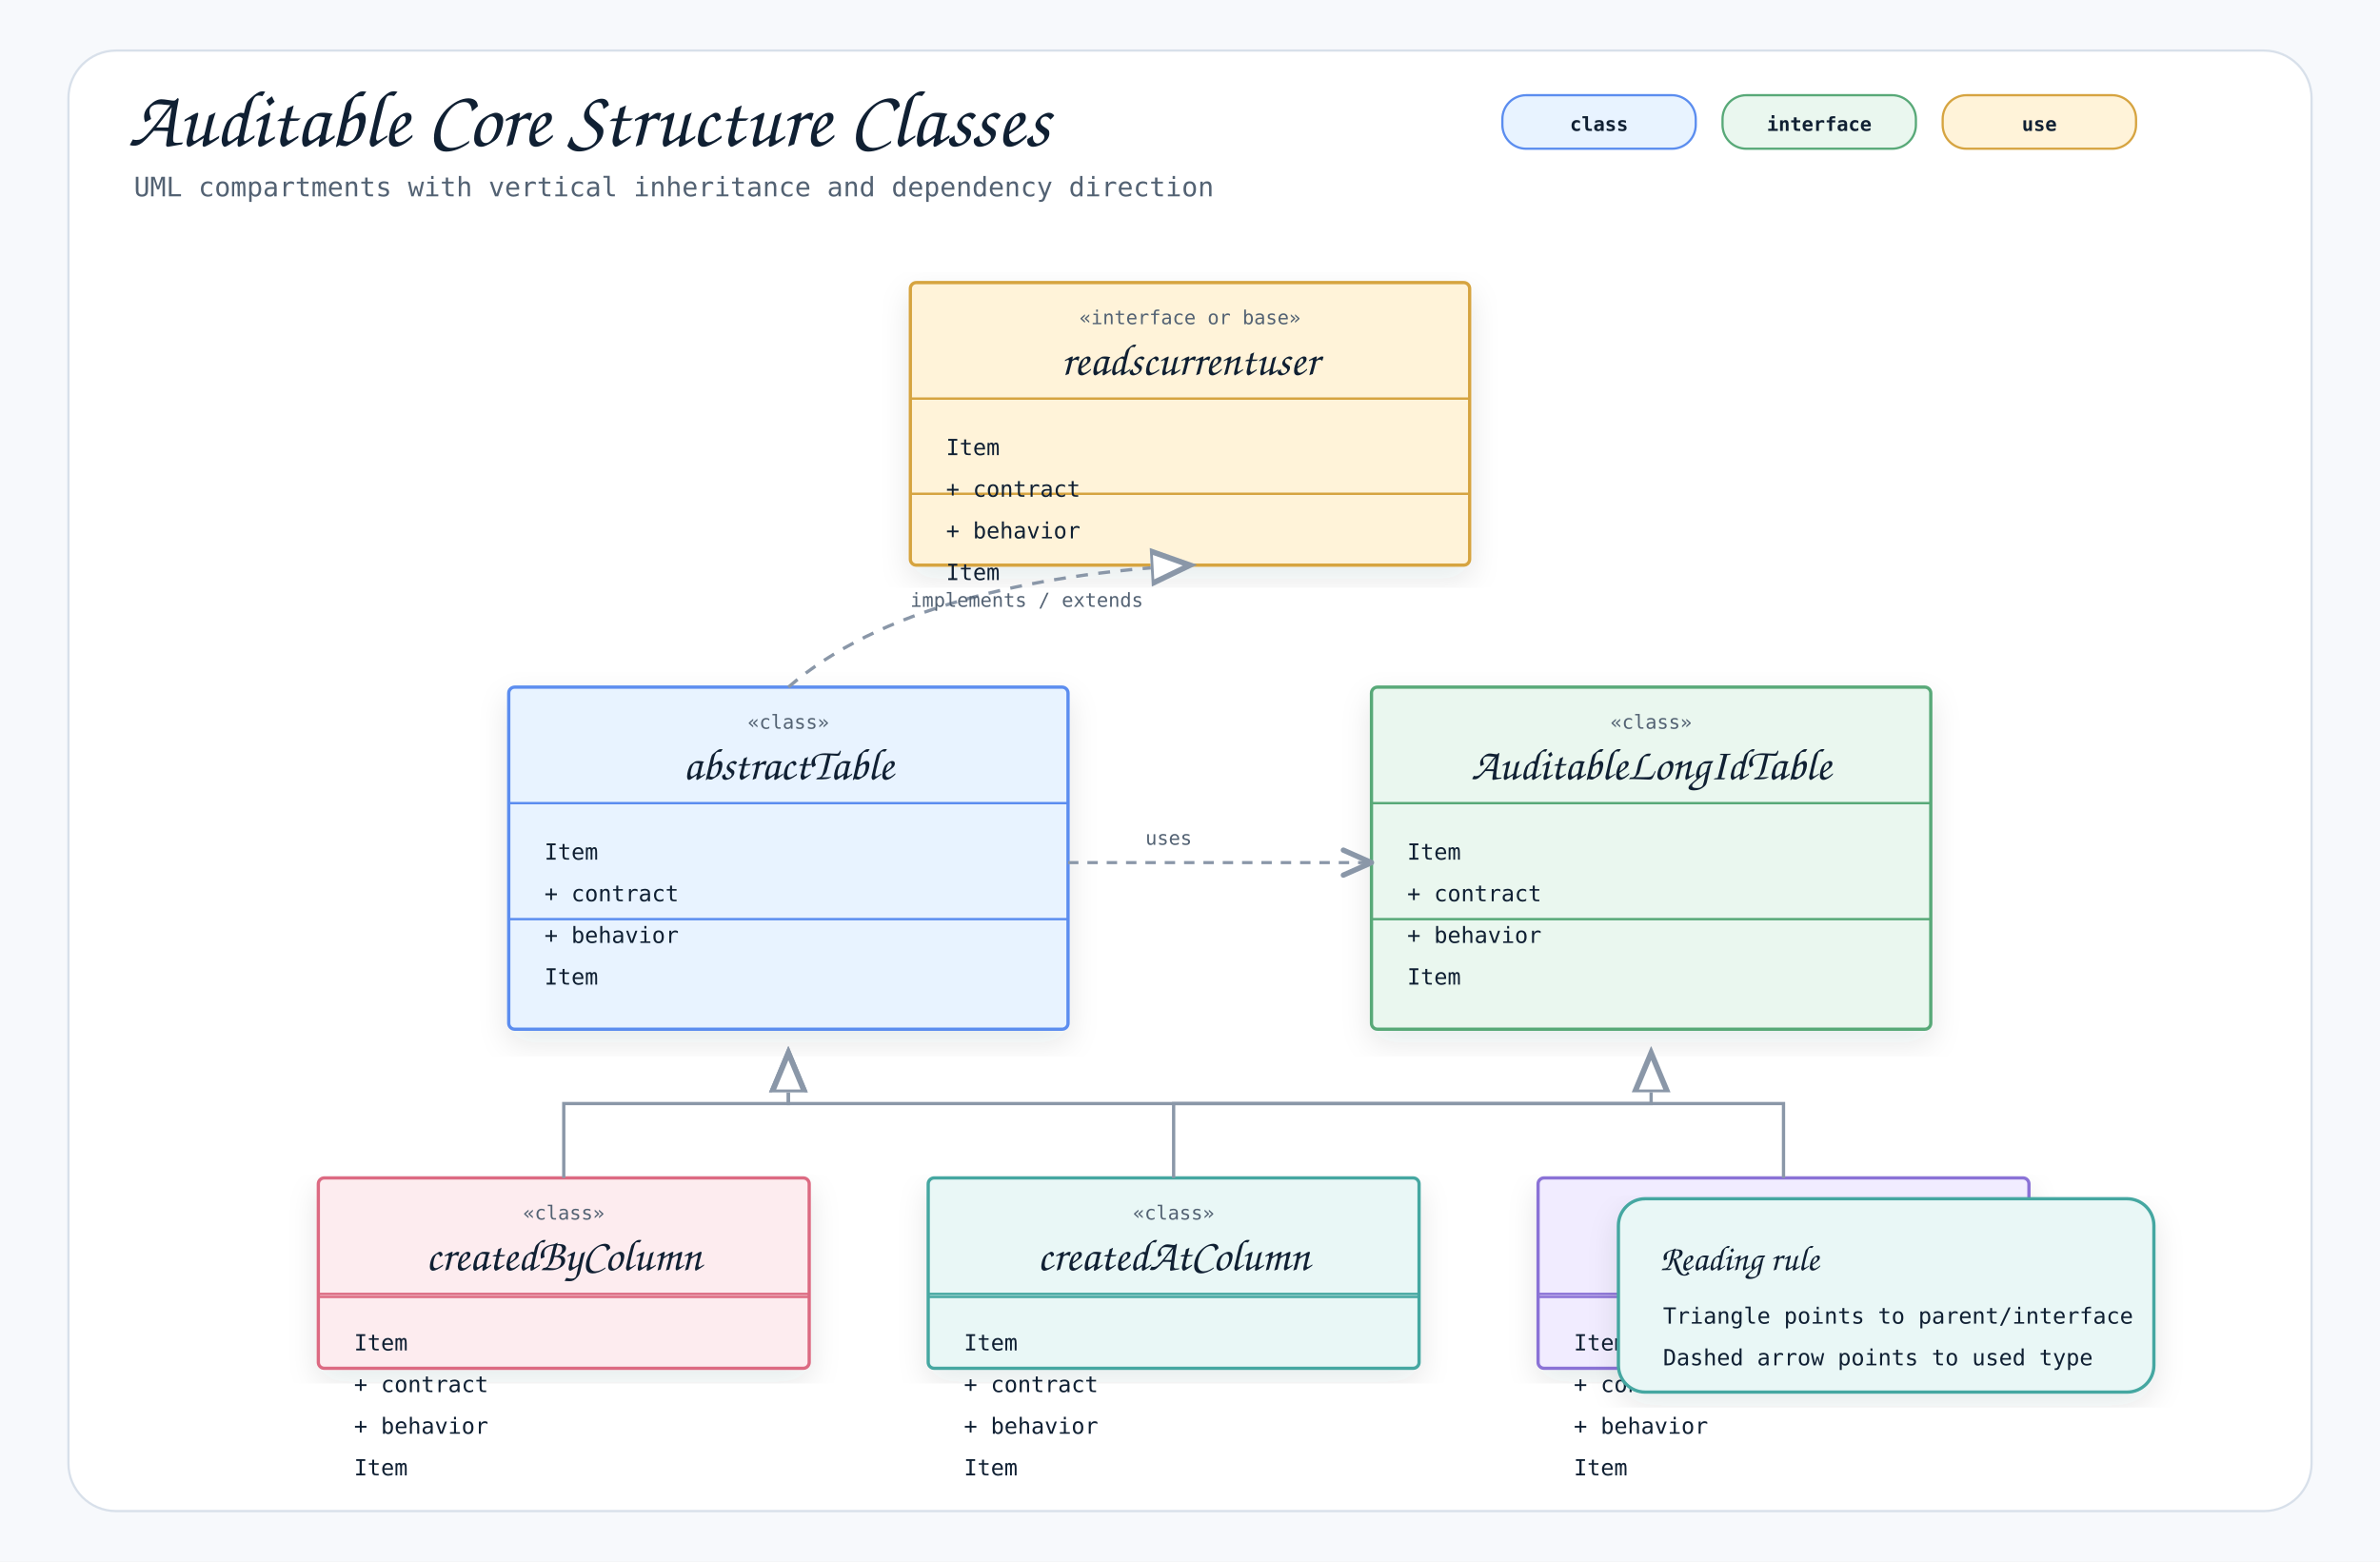
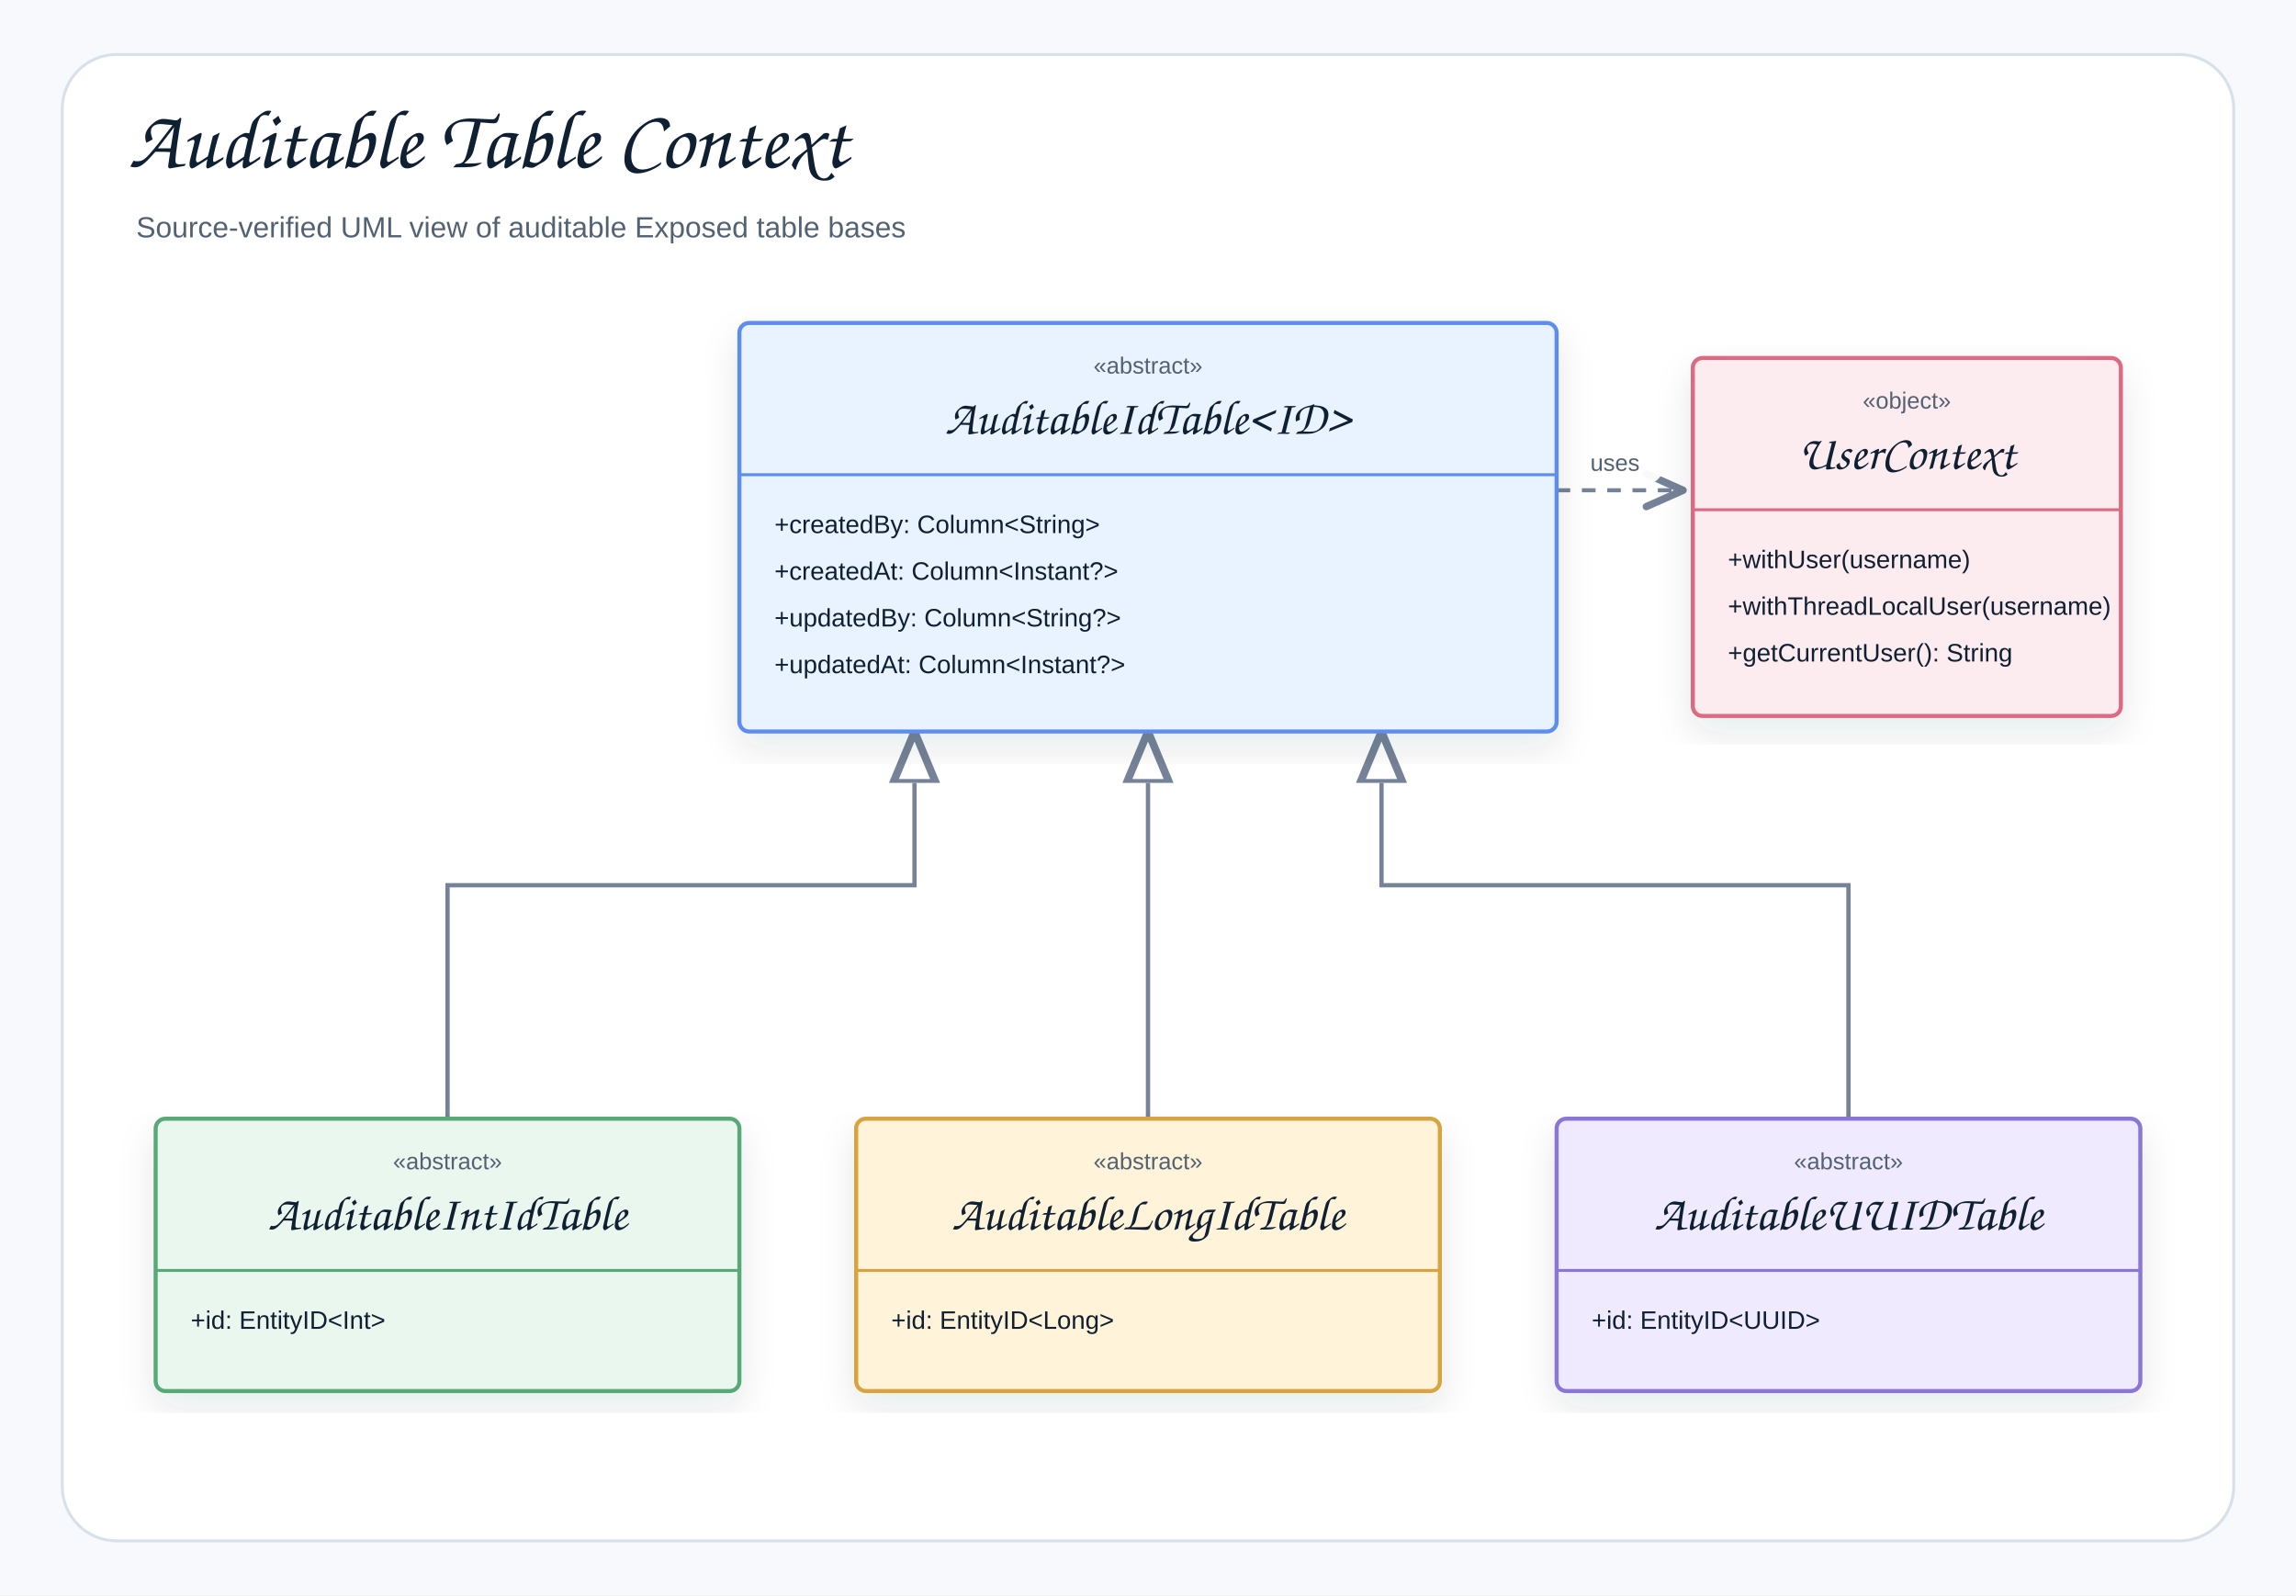
- <svg xmlns="http://www.w3.org/2000/svg" width="1600" height="1050" viewBox="0 0 1600 1050" role="img" aria-label="Auditable Core Structure Classes">
+ <svg xmlns="http://www.w3.org/2000/svg" width="1180" height="820" viewBox="0 0 1180 820" role="img" aria-label="Auditable Table Context">
  <defs>
    <filter id="shadow" x="-8%" y="-8%" width="116%" height="116%">
-       <feDropShadow dx="0" dy="8" stdDeviation="10" flood-color="#1f2937" flood-opacity="0.10" />
+       <feDropShadow dx="0" dy="8" stdDeviation="9" flood-color="#1f2937" flood-opacity="0.10" />
    </filter>
    <marker id="openArrow" markerWidth="12" markerHeight="10" refX="10" refY="5" orient="auto" markerUnits="strokeWidth">
-       <path d="M 1 1 L 10 5 L 1 9" fill="none" stroke="#8a97a8" stroke-width="1.7" stroke-linecap="round" stroke-linejoin="round" />
+       <path d="M 1 1 L 10 5 L 1 9" fill="none" stroke="#758297" stroke-width="1.8" stroke-linecap="round" stroke-linejoin="round" />
    </marker>
    <marker id="inherit" markerWidth="14" markerHeight="12" refX="12" refY="6" orient="auto" markerUnits="strokeWidth">
-       <path d="M 0 1 L 12 6 L 0 11 Z" fill="#ffffff" stroke="#8a97a8" stroke-width="1.7" />
+       <path d="M 0 1 L 12 6 L 0 11 Z" fill="#ffffff" stroke="#758297" stroke-width="1.8" />
    </marker>
    <style>
-     .canvas { fill: #f7f9fc; }
-     .frame { fill: #ffffff; stroke: #d8e0ea; stroke-width: 1.5; }
-     .title { font-family: "Architects Daughter", "Comic Mono", cursive; font-size: 54px; font-weight: 400; fill: #102033; }
-     .subtitle { font-family: "Comic Mono", "SFMono-Regular", Menlo, Consolas, monospace; font-size: 18px; fill: #536273; }
-     .label { font-family: "Architects Daughter", "Comic Mono", cursive; font-size: 30px; font-weight: 400; fill: #102033; }
-     .smallLabel { font-family: "Architects Daughter", "Comic Mono", cursive; font-size: 24px; font-weight: 400; fill: #102033; }
-     .mono { font-family: "Comic Mono", "SFMono-Regular", Menlo, Consolas, monospace; font-size: 15px; fill: #102033; }
-     .small { font-family: "Comic Mono", "SFMono-Regular", Menlo, Consolas, monospace; font-size: 13px; fill: #536273; }
-     .strong { font-family: "Comic Mono", "SFMono-Regular", Menlo, Consolas, monospace; font-size: 15px; font-weight: 700; fill: #102033; }
-     .card { stroke-width: 2.2; filter: url(#shadow); }
-     .line { stroke: #8a97a8; stroke-width: 2.1; fill: none; marker-end: url(#openArrow); }
-     .softLine { stroke: #8a97a8; stroke-width: 2.1; fill: none; }
-     .dashed { stroke: #8a97a8; stroke-width: 2.1; stroke-dasharray: 7 6; fill: none; marker-end: url(#openArrow); }
-     .inheritLine { stroke: #8a97a8; stroke-width: 2.2; fill: none; marker-end: url(#inherit); }
-     .implLine { stroke: #8a97a8; stroke-width: 2.2; stroke-dasharray: 8 7; fill: none; marker-end: url(#inherit); }
-     .compartment { stroke-width: 1.6; fill: none; }
-     .chip { stroke-width: 1.5; rx: 16; }
-     .chipText { font-family: "Comic Mono", "SFMono-Regular", Menlo, Consolas, monospace; font-size: 13px; font-weight: 700; fill: #102033; }
+     .canvas{fill:#f7f9fc}.frame{fill:#fff;stroke:#d8e0ea;stroke-width:1.5}
+     .title{font-family:"Architects Daughter","Comic Sans MS","Comic Sans",cursive;font-size:43px;font-weight:400;fill:#102033}
+     .subtitle{font-family:"Comic Sans MS","Comic Sans","Comic Neue",Arial,sans-serif;font-size:15px;font-weight:400;fill:#536273}
+     .label{font-family:"Architects Daughter","Comic Sans MS","Comic Sans",cursive;font-size:25px;font-weight:400;fill:#102033}
+     .small{font-family:"Comic Sans MS","Comic Sans","Comic Neue",Arial,sans-serif;font-size:12px;font-weight:400;fill:#536273}
+     .mono{font-family:"Comic Sans MS","Comic Sans","Comic Neue",Arial,sans-serif;font-size:13px;font-weight:400;fill:#102033}
+     .pill{font-family:"Comic Sans MS","Comic Sans","Comic Neue",Arial,sans-serif;font-size:12px;font-weight:400;fill:#536273}
+     .card{stroke-width:2.1;filter:url(#shadow)}.compartment{stroke-width:1.5;fill:none}
+     .dashed{stroke:#758297;stroke-width:2.1;stroke-dasharray:7 6;fill:none;marker-end:url(#openArrow)}
+     .inheritLine{stroke:#758297;stroke-width:2.2;fill:none;marker-end:url(#inherit)}
  </style>
  </defs>
-   <rect class="canvas" width="1600" height="1050" />
-   <rect class="frame" x="46" y="34" width="1508" height="982" rx="32" />
-   <text class="title" x="86" y="98">Auditable Core Structure Classes</text>
-   <text class="subtitle" x="90" y="132">UML compartments with vertical inheritance and dependency direction</text>
-   <rect class="chip" x="1010" y="64" width="130" height="36" fill="#e8f3ff" stroke="#5b8def" />
-   <text class="chipText" x="1075" y="88" text-anchor="middle">class</text>
-   <rect class="chip" x="1158" y="64" width="130" height="36" fill="#eaf7ef" stroke="#58a978" />
-   <text class="chipText" x="1223" y="88" text-anchor="middle">interface</text>
-   <rect class="chip" x="1306" y="64" width="130" height="36" fill="#fff3d9" stroke="#d6a441" />
-   <text class="chipText" x="1371" y="88" text-anchor="middle">use</text>
-   <g transform="translate(612,190)">
-     <rect class="card" x="0" y="0" width="376" height="190" rx="4" fill="#fff3d9" stroke="#d6a441" />
-     <line class="compartment" x1="0" y1="78" x2="376" y2="78" stroke="#d6a441" />
-     <line class="compartment" x1="0" y1="142" x2="376" y2="142" stroke="#d6a441" />
-     <text class="small" x="188" y="28" text-anchor="middle">«interface or base»</text>
-     <text class="label" x="188" y="62" text-anchor="middle">readscurrentuser</text>
-     <text class="mono" x="24" y="116">Item</text>
-     <text class="mono" x="24" y="144">+ contract</text>
-     <text class="mono" x="24" y="172">+ behavior</text>
-     <text class="mono" x="24" y="200">Item</text>
+   <rect class="canvas" width="1180" height="820" />
+   <rect class="frame" x="32" y="28" width="1116" height="764" rx="28" />
+   <text class="title" x="66" y="86">Auditable Table Context</text>
+   <text class="subtitle" x="70" y="122">Source-verified UML view of auditable Exposed table bases</text>
+   <path class="inheritLine" d="M230 575 L230 455 L470 455 L470 376" />
+   <path class="inheritLine" d="M590 575 L590 376" />
+   <path class="inheritLine" d="M950 575 L950 455 L710 455 L710 376" />
+   <path class="dashed" d="M800 252 L865 252" />
+   <rect x="804" y="224" width="52" height="26" rx="13" fill="#ffffff" opacity="0.95" />
+   <text class="pill" x="830" y="242" text-anchor="middle">uses</text>
+   <g transform="translate(380,166)">
+     <rect class="card" x="0" y="0" width="420" height="210" rx="5" fill="#E8F3FF" stroke="#5B8DEF" />
+     <line class="compartment" x1="0" y1="78" x2="420" y2="78" stroke="#5B8DEF" />
+     <text class="small" x="210" y="26" text-anchor="middle">«abstract»</text>
+     <text class="label" x="210" y="57" text-anchor="middle">AuditableIdTable&lt;ID&gt;</text>
+     <text class="mono" x="18" y="108">+createdBy: Column&lt;String&gt;</text>
+     <text class="mono" x="18" y="132">+createdAt: Column&lt;Instant?&gt;</text>
+     <text class="mono" x="18" y="156">+updatedBy: Column&lt;String?&gt;</text>
+     <text class="mono" x="18" y="180">+updatedAt: Column&lt;Instant?&gt;</text>
  </g>
-   <g transform="translate(342,462)">
-     <rect class="card" x="0" y="0" width="376" height="230" rx="4" fill="#e8f3ff" stroke="#5b8def" />
-     <line class="compartment" x1="0" y1="78" x2="376" y2="78" stroke="#5b8def" />
-     <line class="compartment" x1="0" y1="156" x2="376" y2="156" stroke="#5b8def" />
-     <text class="small" x="188" y="28" text-anchor="middle">«class»</text>
-     <text class="label" x="188" y="62" text-anchor="middle">abstractTable</text>
-     <text class="mono" x="24" y="116">Item</text>
-     <text class="mono" x="24" y="144">+ contract</text>
-     <text class="mono" x="24" y="172">+ behavior</text>
-     <text class="mono" x="24" y="200">Item</text>
+   <g transform="translate(870,184)">
+     <rect class="card" x="0" y="0" width="220" height="184" rx="5" fill="#FDECEF" stroke="#DC6B82" />
+     <line class="compartment" x1="0" y1="78" x2="220" y2="78" stroke="#DC6B82" />
+     <text class="small" x="110" y="26" text-anchor="middle">«object»</text>
+     <text class="label" x="110" y="57" text-anchor="middle">UserContext</text>
+     <text class="mono" x="18" y="108">+withUser(username)</text>
+     <text class="mono" x="18" y="132">+withThreadLocalUser(username)</text>
+     <text class="mono" x="18" y="156">+getCurrentUser(): String</text>
  </g>
-   <g transform="translate(922,462)">
-     <rect class="card" x="0" y="0" width="376" height="230" rx="4" fill="#eaf7ef" stroke="#58a978" />
-     <line class="compartment" x1="0" y1="78" x2="376" y2="78" stroke="#58a978" />
-     <line class="compartment" x1="0" y1="156" x2="376" y2="156" stroke="#58a978" />
-     <text class="small" x="188" y="28" text-anchor="middle">«class»</text>
-     <text class="label" x="188" y="62" text-anchor="middle">AuditableLongIdTable</text>
-     <text class="mono" x="24" y="116">Item</text>
-     <text class="mono" x="24" y="144">+ contract</text>
-     <text class="mono" x="24" y="172">+ behavior</text>
-     <text class="mono" x="24" y="200">Item</text>
+   <g transform="translate(80,575)">
+     <rect class="card" x="0" y="0" width="300" height="140" rx="5" fill="#EAF7EF" stroke="#58A978" />
+     <line class="compartment" x1="0" y1="78" x2="300" y2="78" stroke="#58A978" />
+     <text class="small" x="150" y="26" text-anchor="middle">«abstract»</text>
+     <text class="label" x="150" y="57" text-anchor="middle">AuditableIntIdTable</text>
+     <text class="mono" x="18" y="108">+id: EntityID&lt;Int&gt;</text>
  </g>
-   <g transform="translate(214,792)">
-     <rect class="card" x="0" y="0" width="330" height="128" rx="4" fill="#fdecef" stroke="#dc6b82" />
-     <line class="compartment" x1="0" y1="78" x2="330" y2="78" stroke="#dc6b82" />
-     <line class="compartment" x1="0" y1="80" x2="330" y2="80" stroke="#dc6b82" />
-     <text class="small" x="165" y="28" text-anchor="middle">«class»</text>
-     <text class="label" x="165" y="62" text-anchor="middle">createdByColumn</text>
-     <text class="mono" x="24" y="116">Item</text>
-     <text class="mono" x="24" y="144">+ contract</text>
-     <text class="mono" x="24" y="172">+ behavior</text>
-     <text class="mono" x="24" y="200">Item</text>
+   <g transform="translate(440,575)">
+     <rect class="card" x="0" y="0" width="300" height="140" rx="5" fill="#FFF3D9" stroke="#D6A441" />
+     <line class="compartment" x1="0" y1="78" x2="300" y2="78" stroke="#D6A441" />
+     <text class="small" x="150" y="26" text-anchor="middle">«abstract»</text>
+     <text class="label" x="150" y="57" text-anchor="middle">AuditableLongIdTable</text>
+     <text class="mono" x="18" y="108">+id: EntityID&lt;Long&gt;</text>
  </g>
-   <g transform="translate(624,792)">
-     <rect class="card" x="0" y="0" width="330" height="128" rx="4" fill="#e9f7f6" stroke="#45a7a1" />
-     <line class="compartment" x1="0" y1="78" x2="330" y2="78" stroke="#45a7a1" />
-     <line class="compartment" x1="0" y1="80" x2="330" y2="80" stroke="#45a7a1" />
-     <text class="small" x="165" y="28" text-anchor="middle">«class»</text>
-     <text class="label" x="165" y="62" text-anchor="middle">createdAtColumn</text>
-     <text class="mono" x="24" y="116">Item</text>
-     <text class="mono" x="24" y="144">+ contract</text>
-     <text class="mono" x="24" y="172">+ behavior</text>
-     <text class="mono" x="24" y="200">Item</text>
-   </g>
-   <g transform="translate(1034,792)">
-     <rect class="card" x="0" y="0" width="330" height="128" rx="4" fill="#f1ecff" stroke="#8a72d6" />
-     <line class="compartment" x1="0" y1="78" x2="330" y2="78" stroke="#8a72d6" />
-     <line class="compartment" x1="0" y1="80" x2="330" y2="80" stroke="#8a72d6" />
-     <text class="small" x="165" y="28" text-anchor="middle">«class»</text>
-     <text class="label" x="165" y="62" text-anchor="middle">updatedByColumn</text>
-     <text class="mono" x="24" y="116">Item</text>
-     <text class="mono" x="24" y="144">+ contract</text>
-     <text class="mono" x="24" y="172">+ behavior</text>
-     <text class="mono" x="24" y="200">Item</text>
-   </g>
-   <path class="implLine" d="M530 462 C590 410 690 386 800 380" />
-   <text class="small" x="612" y="408">implements / extends</text>
-   <path class="dashed" d="M718 580 C780 580 860 580 922 580" />
-   <rect x="756" y="548" width="118" height="30" rx="15" fill="#ffffff" opacity="0.94" />
-   <text class="small" x="770" y="568">uses</text>
-   <path class="inheritLine" d="M379 792 L379 742 L530 742 L530 708" />
-   <path class="inheritLine" d="M789 792 L789 742 L1110 742 L1110 708" />
-   <path class="inheritLine" d="M1199 792 L1199 742 L530 742 L530 708" />
-   <g transform="translate(1088,806)">
-     <rect class="card" x="0" y="0" width="360" height="130" rx="18" fill="#e9f7f6" stroke="#45a7a1" />
-     <text class="smallLabel" x="28" y="48">Reading rule</text>
-     <text class="mono" x="30" y="84">Triangle points to parent/interface</text>
-     <text class="mono" x="30" y="112">Dashed arrow points to used type</text>
+   <g transform="translate(800,575)">
+     <rect class="card" x="0" y="0" width="300" height="140" rx="5" fill="#EFEAFE" stroke="#8B75D7" />
+     <line class="compartment" x1="0" y1="78" x2="300" y2="78" stroke="#8B75D7" />
+     <text class="small" x="150" y="26" text-anchor="middle">«abstract»</text>
+     <text class="label" x="150" y="57" text-anchor="middle">AuditableUUIDTable</text>
+     <text class="mono" x="18" y="108">+id: EntityID&lt;UUID&gt;</text>
  </g>
</svg>
